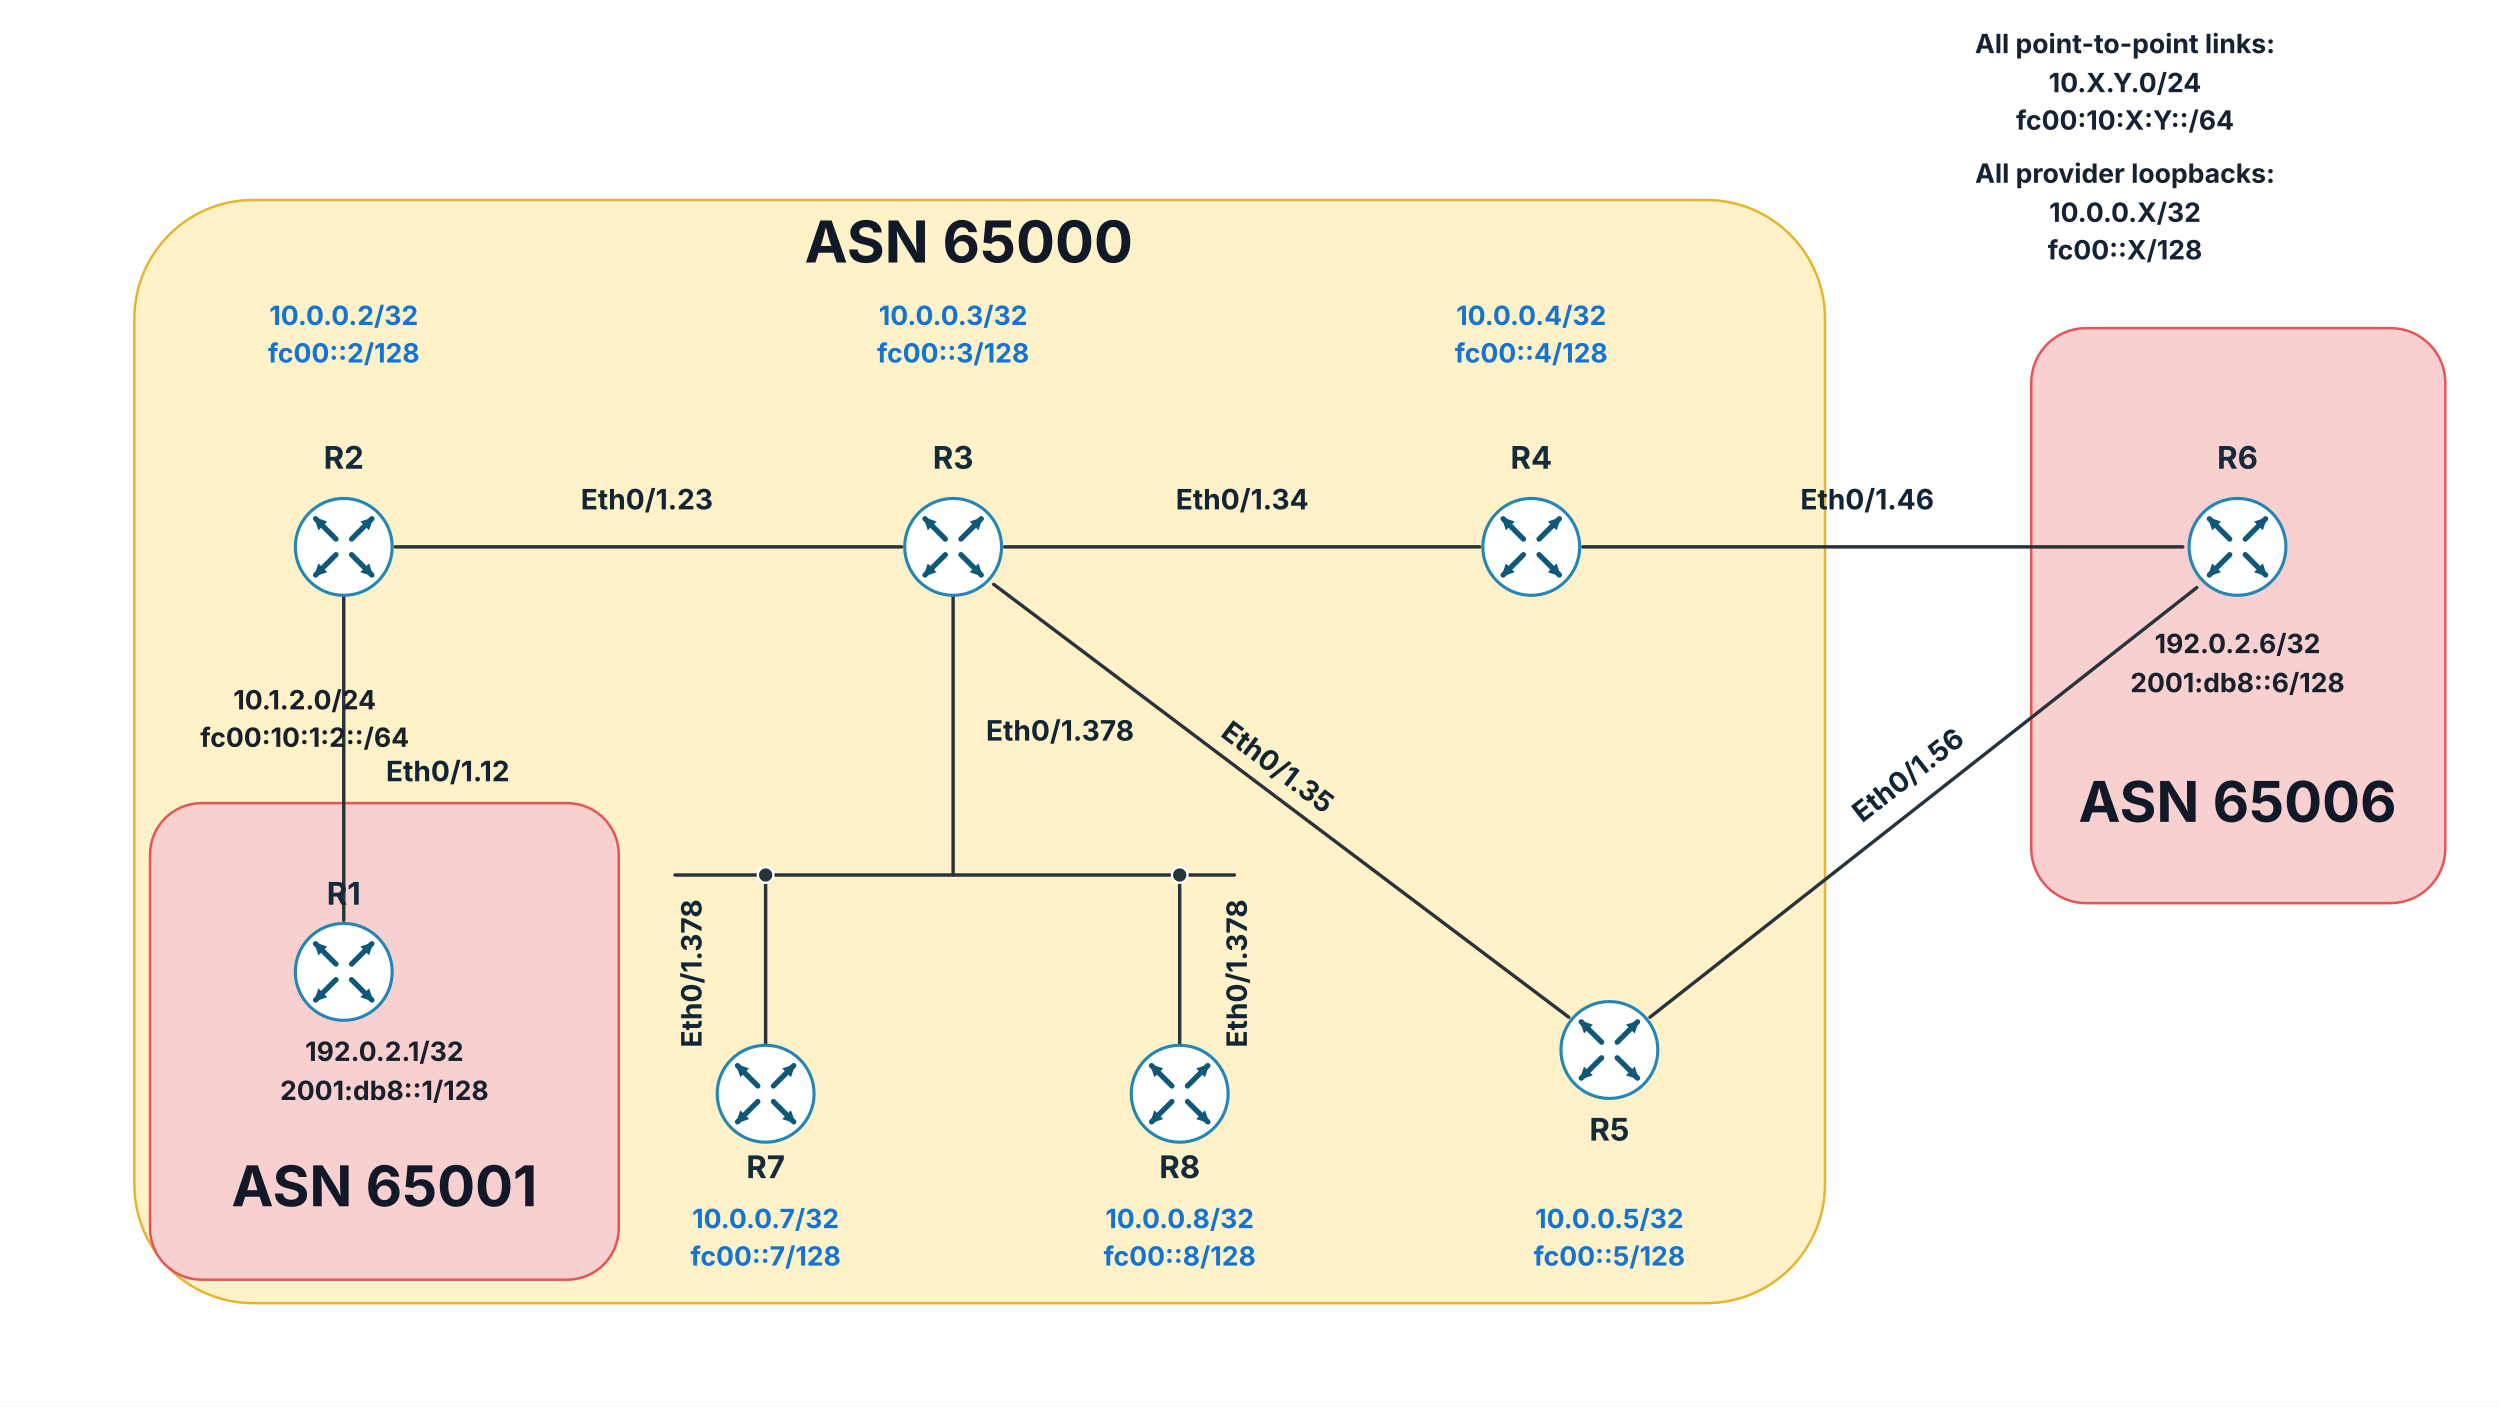
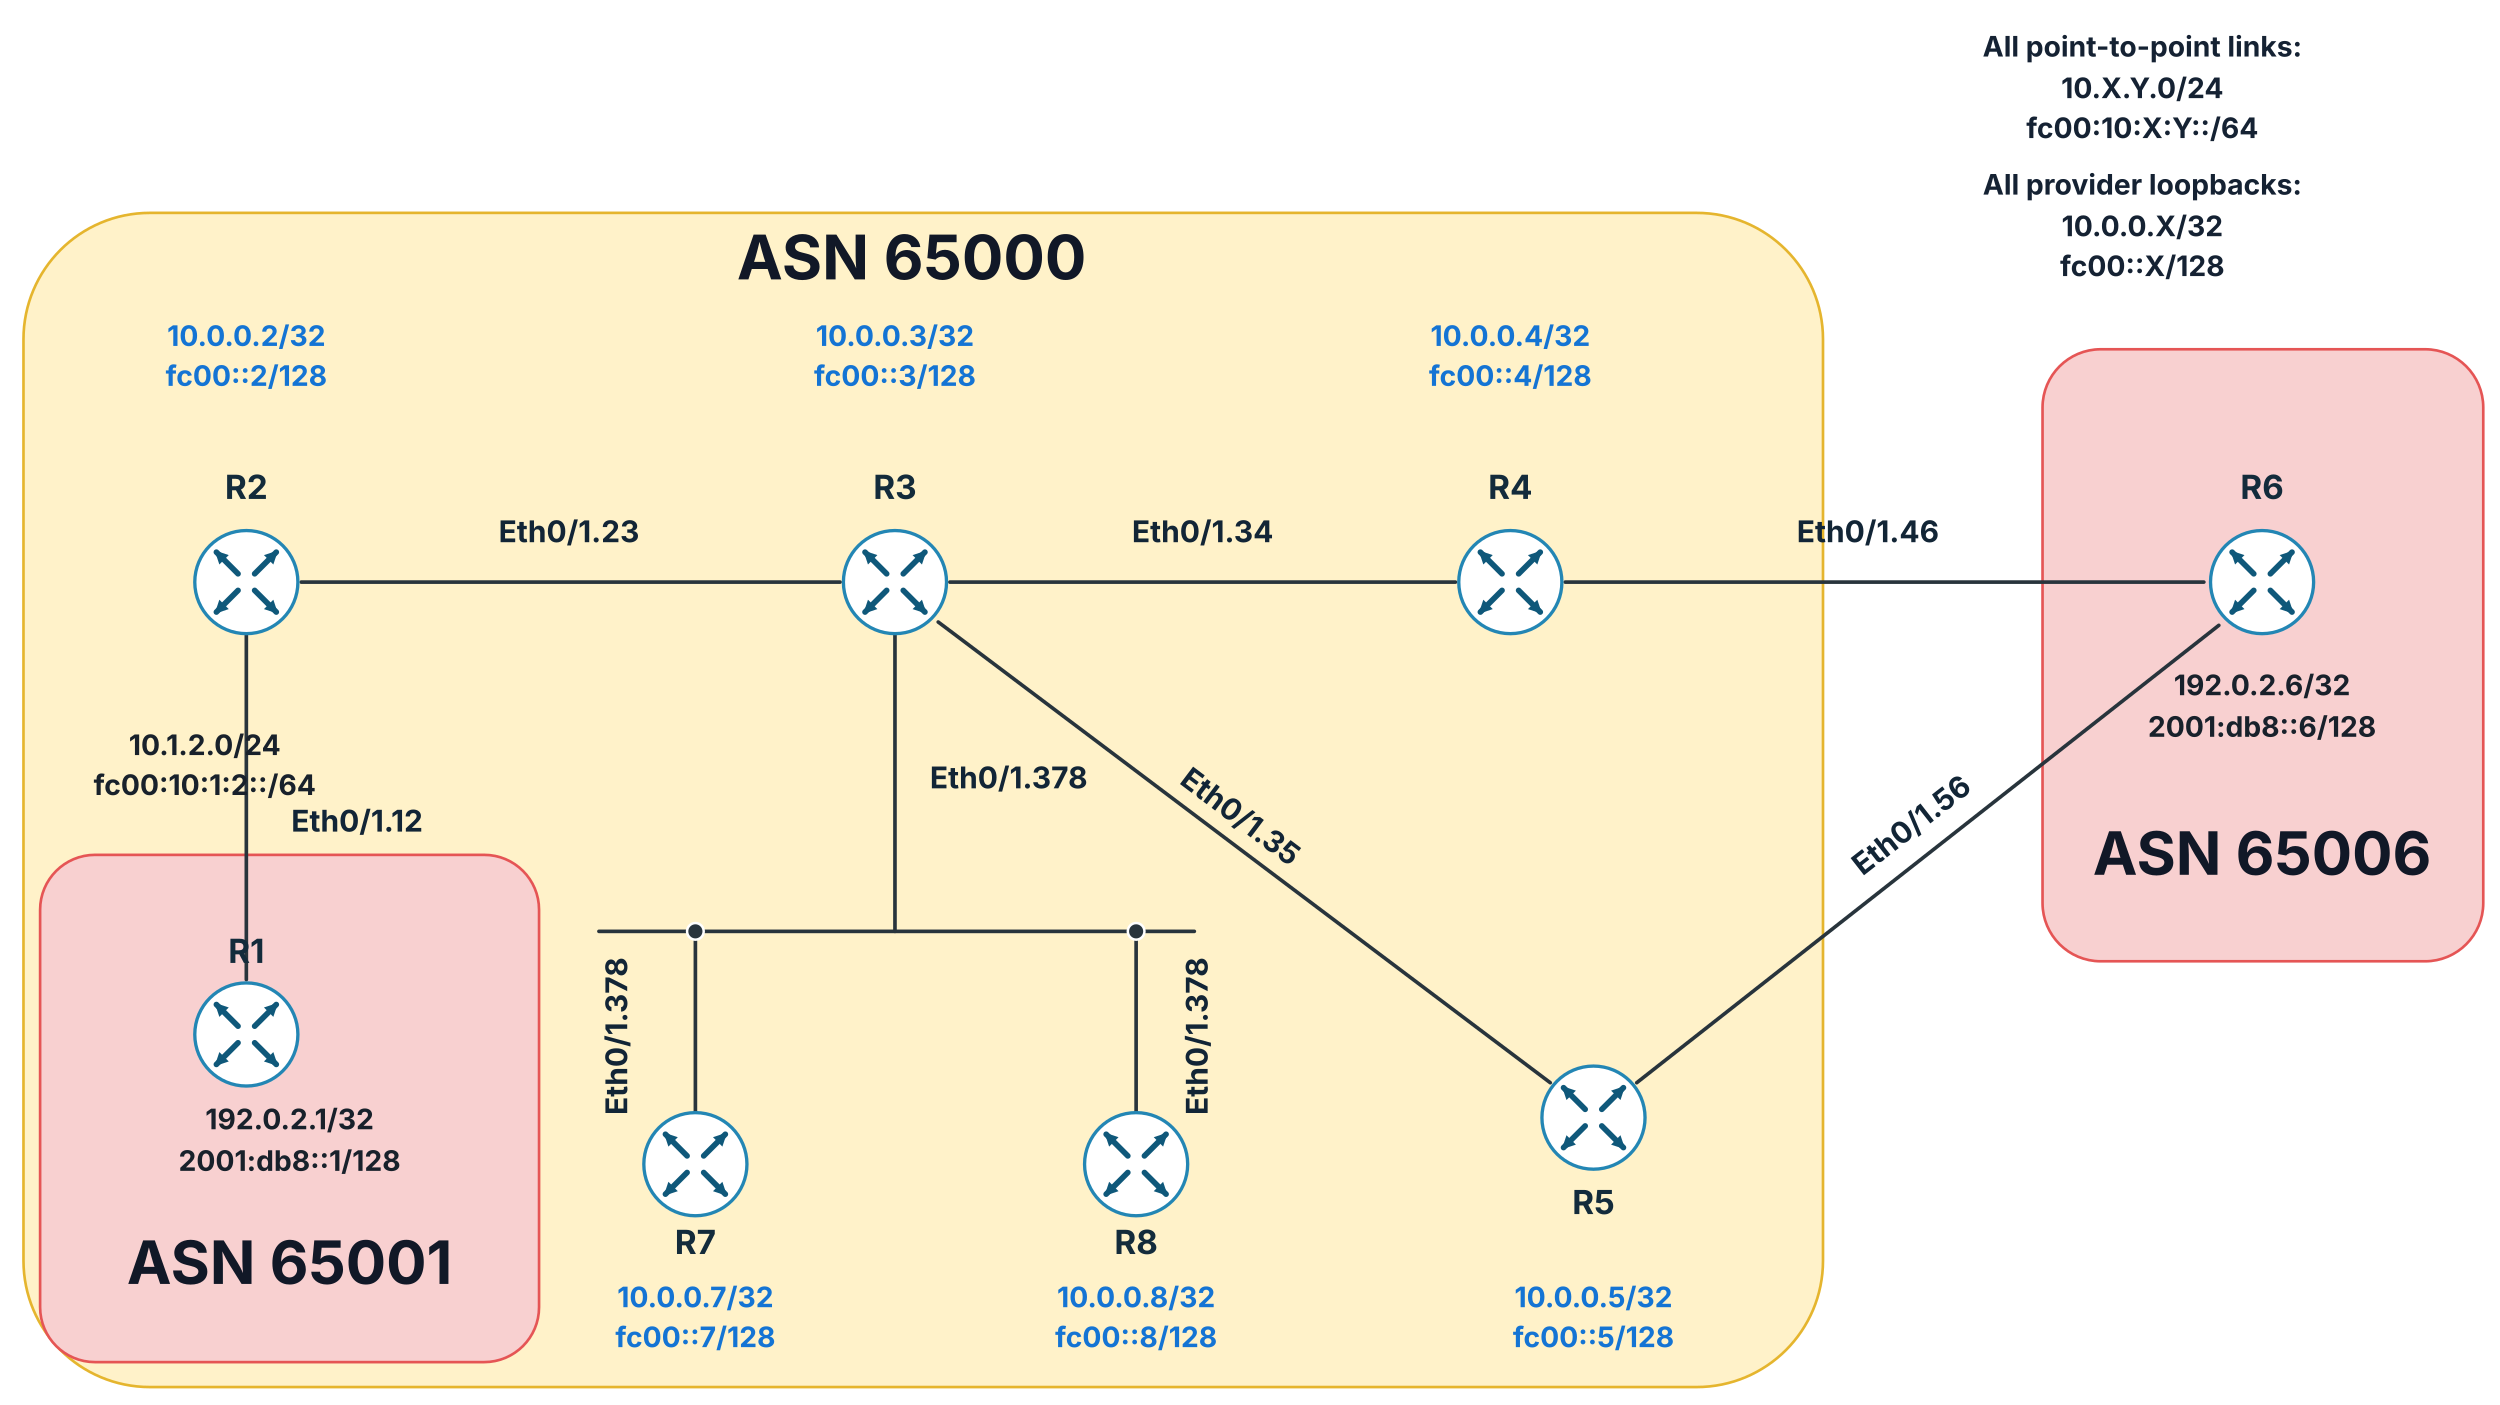
- <svg xmlns="http://www.w3.org/2000/svg" xmlns:xlink="http://www.w3.org/1999/xlink" width="1600" height="900" viewBox="0 0 1600 900" role="img" aria-labelledby="svg-title svg-desc">
-   <defs>
+ <svg xmlns="http://www.w3.org/2000/svg" xmlns:xlink="http://www.w3.org/1999/xlink" width="1503.178" height="844.254" viewBox="0 0 1503.178 844.254" role="img" aria-labelledby="svg-title svg-desc" version="1.1" id="svg48">
+   <defs id="defs5">
    <marker id="router-arrow" markerWidth="8" markerHeight="8" refX="6.5" refY="4" orient="auto" markerUnits="userSpaceOnUse">
-       <path d="M0,0 L8,4 L0,8 Z" fill="#0f587a" />
+       <path d="M 0,0 8,4 0,8 Z" fill="#0f587a" id="path1" />
    </marker>
-     <style>
+     <style id="style1">
      .area-label { font-family: Inter, Arial, sans-serif; font-weight: 750; fill: #111827; }
      .node-label { font-family: Inter, Arial, sans-serif; font-weight: 700; font-size: 20px; fill: #132b3b; }
      .interface-label { font-family: Inter, Arial, sans-serif; font-weight: 650; font-size: 18px; fill: #122536; }
      .ip-label { font-family: Inter, Arial, sans-serif; font-size: 17px; font-weight: 650; fill: #1474d4; text-anchor: middle; }
      .external-ip { font-family: Inter, Arial, sans-serif; font-size: 17px; font-weight: 650; fill: #18212b; text-anchor: middle; }
      .legend { font-family: Inter, Arial, sans-serif; font-size: 17px; font-weight: 650; fill: #152233; }
      .link { stroke: #28343c; stroke-width: 2.2; fill: none; stroke-linecap: round; }
      .junction { fill: #28343c; stroke: #ffffff; stroke-width: 1.5; }
    </style>
    <g id="iol-router-icon">
-       <circle r="31" fill="#ffffff" stroke="#2386b4" stroke-width="2" />
-       <g stroke="#0f587a" stroke-width="3.4" stroke-linecap="round" fill="none" marker-end="url(#router-arrow)">
-         <path d="M -5,-5 L -18,-18" />
-         <path d="M 5,-5 L 18,-18" />
-         <path d="M -5,5 L -18,18" />
-         <path d="M 5,5 L 18,18" />
+       <circle r="31" fill="#ffffff" stroke="#2386b4" stroke-width="2" id="circle1" cx="0" cy="0" />
+       <g stroke="#0f587a" stroke-width="3.4" stroke-linecap="round" fill="none" marker-end="url(#router-arrow)" id="g5">
+         <path d="M -5,-5 -18,-18" id="path2" />
+         <path d="M 5,-5 18,-18" id="path3" />
+         <path d="M -5,5 -18,18" id="path4" />
+         <path d="M 5,5 18,18" id="path5" />
      </g>
    </g>
  </defs>
-   <rect id="canvas" x="0" y="0" width="1600" height="900" fill="#ffffff" />
-   <rect id="as65000-area" x="86" y="128" width="1082" height="706" rx="76" fill="#fff2c9" stroke="#e5b52e" stroke-width="1.6" />
-   <rect id="as65001-area" x="96" y="514" width="300" height="305" rx="33" fill="#f8d0d0" stroke="#e55555" stroke-width="1.6" />
-   <rect id="as65006-area" x="1300" y="210" width="265" height="368" rx="35" fill="#f8d0d0" stroke="#e55555" stroke-width="1.6" />
-   <text class="area-label" x="620" y="168" text-anchor="middle" font-size="37">ASN 65000</text>
-   <text class="area-label" x="246" y="772" text-anchor="middle" font-size="36">ASN 65001</text>
-   <text class="area-label" x="1432" y="526" text-anchor="middle" font-size="36">ASN 65006</text>
-   <g id="addressing-legend" text-anchor="middle">
-     <text class="legend" x="1360" y="34">All point-to-point links:</text>
-     <text class="legend" x="1360" y="59">10.X.Y.0/24</text>
-     <text class="legend" x="1360" y="83">fc00:10:X:Y::/64</text>
-     <text class="legend" x="1360" y="117">All provider loopbacks:</text>
-     <text class="legend" x="1360" y="142">10.0.0.X/32</text>
-     <text class="legend" x="1360" y="166">fc00::X/128</text>
+   <rect id="canvas" x="-0.733" y="0" width="1503.912" height="845.721" fill="#ffffff" style="display:inline;stroke-width:0.94" />
+   <rect id="as65000-area" x="14.117" y="128" width="1082" height="706" rx="76" fill="#fff2c9" stroke="#e5b52e" stroke-width="1.6" />
+   <rect id="as65001-area" x="24.117" y="514" width="300" height="305" rx="33" fill="#f8d0d0" stroke="#e55555" stroke-width="1.6" />
+   <rect id="as65006-area" x="1228.117" y="210" width="265" height="368" rx="35" fill="#f8d0d0" stroke="#e55555" stroke-width="1.6" />
+   <text class="area-label" x="548.117" y="168" text-anchor="middle" font-size="37px" id="text5">ASN 65000</text>
+   <text class="area-label" x="174.117" y="772" text-anchor="middle" font-size="36px" id="text6">ASN 65001</text>
+   <text class="area-label" x="1360.117" y="526" text-anchor="middle" font-size="36px" id="text7">ASN 65006</text>
+   <g id="addressing-legend" text-anchor="middle" transform="translate(-71.88264)">
+     <text class="legend" x="1360" y="34" id="text8">All point-to-point links:</text>
+     <text class="legend" x="1360" y="59" id="text9">10.X.Y.0/24</text>
+     <text class="legend" x="1360" y="83" id="text10">fc00:10:X:Y::/64</text>
+     <text class="legend" x="1360" y="117" id="text11">All provider loopbacks:</text>
+     <text class="legend" x="1360" y="142" id="text12">10.0.0.X/32</text>
+     <text class="legend" x="1360" y="166" id="text13">fc00::X/128</text>
  </g>
-   <g id="topology-links" class="link">
-     <path id="link-r1-r2" d="M220,382 L220,589" />
-     <path id="link-r2-r3" d="M253,350 L577,350" />
-     <path id="link-r3-r4" d="M643,350 L947,350" />
-     <path id="link-r4-r6" d="M1013,350 L1397,350" />
-     <path id="link-r3-r5" d="M636,374 L1004,651" />
-     <path id="link-r5-r6" d="M1056,651 L1406,376" />
-     <path id="link-r3-shared-segment" d="M610,382 L610,560" />
-     <path id="shared-segment-bus" d="M432,560 L790,560" />
-     <path id="link-shared-segment-r7" d="M490,560 L490,669" />
-     <path id="link-shared-segment-r8" d="M755,560 L755,669" />
+   <g id="topology-links" class="link" transform="translate(-71.88264)">
+     <path id="link-r1-r2" d="M 220,382 V 589" />
+     <path id="link-r2-r3" d="M 253,350 H 577" />
+     <path id="link-r3-r4" d="M 643,350 H 947" />
+     <path id="link-r4-r6" d="m 1013,350 h 384" />
+     <path id="link-r3-r5" d="m 636,374 368,277" />
+     <path id="link-r5-r6" d="M 1056,651 1406,376" />
+     <path id="link-r3-shared-segment" d="M 610,382 V 560" />
+     <path id="shared-segment-bus" d="M 432,560 H 790" />
+     <path id="link-shared-segment-r7" d="M 490,560 V 669" />
+     <path id="link-shared-segment-r8" d="M 755,560 V 669" />
  </g>
-   <g id="shared-segment-junctions">
-     <circle class="junction" cx="490" cy="560" r="5" />
-     <circle class="junction" cx="755" cy="560" r="5" />
+   <g id="shared-segment-junctions" transform="translate(-71.88264)">
+     <circle class="junction" cx="490" cy="560" r="5" id="circle13" />
+     <circle class="junction" cx="755" cy="560" r="5" id="circle14" />
  </g>
-   <g id="interface-labels">
-     <text class="interface-label" x="247" y="500">Eth0/1.12</text>
-     <text class="interface-label" x="414" y="326" text-anchor="middle">Eth0/1.23</text>
-     <text class="interface-label" x="795" y="326" text-anchor="middle">Eth0/1.34</text>
-     <text class="interface-label" x="1195" y="326" text-anchor="middle">Eth0/1.46</text>
-     <text class="interface-label" x="814" y="496" text-anchor="middle" transform="rotate(37 814 496)">Eth0/1.35</text>
-     <text class="interface-label" x="1225" y="501" text-anchor="middle" transform="rotate(-38 1225 501)">Eth0/1.56</text>
-     <text class="interface-label" x="631" y="474">Eth0/1.378</text>
-     <text class="interface-label" x="449" y="623" text-anchor="middle" transform="rotate(-90 449 623)">Eth0/1.378</text>
-     <text class="interface-label" x="798" y="623" text-anchor="middle" transform="rotate(-90 798 623)">Eth0/1.378</text>
+   <g id="interface-labels" transform="translate(-71.88264)">
+     <text class="interface-label" x="247" y="500" id="text14">Eth0/1.12</text>
+     <text class="interface-label" x="414" y="326" text-anchor="middle" id="text15">Eth0/1.23</text>
+     <text class="interface-label" x="795" y="326" text-anchor="middle" id="text16">Eth0/1.34</text>
+     <text class="interface-label" x="1195" y="326" text-anchor="middle" id="text17">Eth0/1.46</text>
+     <text class="interface-label" x="814" y="496" text-anchor="middle" transform="rotate(37,814,496)" id="text18">Eth0/1.35</text>
+     <text class="interface-label" x="1225" y="501" text-anchor="middle" transform="rotate(-38,1225,501)" id="text19">Eth0/1.56</text>
+     <text class="interface-label" x="631" y="474" id="text20">Eth0/1.378</text>
+     <text class="interface-label" x="449" y="623" text-anchor="middle" transform="rotate(-90,449,623)" id="text21">Eth0/1.378</text>
+     <text class="interface-label" x="798" y="623" text-anchor="middle" transform="rotate(-90,798,623)" id="text22">Eth0/1.378</text>
  </g>
-   <g id="r1-r2-addressing" text-anchor="end">
-     <text class="external-ip" x="195" y="454">10.1.2.0/24</text>
-     <text class="external-ip" x="195" y="478">fc00:10:1:2::/64</text>
+   <g id="r1-r2-addressing" text-anchor="end" transform="translate(-71.88264)">
+     <text class="external-ip" x="195" y="454" id="text23">10.1.2.0/24</text>
+     <text class="external-ip" x="195" y="478" id="text24">fc00:10:1:2::/64</text>
  </g>
-   <g id="provider-loopbacks">
-     <text class="ip-label" x="220" y="208">10.0.0.2/32</text>
-     <text class="ip-label" x="220" y="232">fc00::2/128</text>
-     <text class="ip-label" x="610" y="208">10.0.0.3/32</text>
-     <text class="ip-label" x="610" y="232">fc00::3/128</text>
-     <text class="ip-label" x="980" y="208">10.0.0.4/32</text>
-     <text class="ip-label" x="980" y="232">fc00::4/128</text>
-     <text class="ip-label" x="490" y="786">10.0.0.7/32</text>
-     <text class="ip-label" x="490" y="810">fc00::7/128</text>
-     <text class="ip-label" x="755" y="786">10.0.0.8/32</text>
-     <text class="ip-label" x="755" y="810">fc00::8/128</text>
-     <text class="ip-label" x="1030" y="786">10.0.0.5/32</text>
-     <text class="ip-label" x="1030" y="810">fc00::5/128</text>
+   <g id="provider-loopbacks" transform="translate(-71.88264)">
+     <text class="ip-label" x="220" y="208" id="text25">10.0.0.2/32</text>
+     <text class="ip-label" x="220" y="232" id="text26">fc00::2/128</text>
+     <text class="ip-label" x="610" y="208" id="text27">10.0.0.3/32</text>
+     <text class="ip-label" x="610" y="232" id="text28">fc00::3/128</text>
+     <text class="ip-label" x="980" y="208" id="text29">10.0.0.4/32</text>
+     <text class="ip-label" x="980" y="232" id="text30">fc00::4/128</text>
+     <text class="ip-label" x="490" y="786" id="text31">10.0.0.7/32</text>
+     <text class="ip-label" x="490" y="810" id="text32">fc00::7/128</text>
+     <text class="ip-label" x="755" y="786" id="text33">10.0.0.8/32</text>
+     <text class="ip-label" x="755" y="810" id="text34">fc00::8/128</text>
+     <text class="ip-label" x="1030" y="786" id="text35">10.0.0.5/32</text>
+     <text class="ip-label" x="1030" y="810" id="text36">fc00::5/128</text>
  </g>
-   <g id="external-endpoint-addresses">
-     <text class="external-ip" x="246" y="679">192.0.2.1/32</text>
-     <text class="external-ip" x="246" y="704">2001:db8::1/128</text>
-     <text class="external-ip" x="1432" y="418">192.0.2.6/32</text>
-     <text class="external-ip" x="1432" y="443">2001:db8::6/128</text>
+   <g id="external-endpoint-addresses" transform="translate(-71.88264)">
+     <text class="external-ip" x="246" y="679" id="text37">192.0.2.1/32</text>
+     <text class="external-ip" x="246" y="704" id="text38">2001:db8::1/128</text>
+     <text class="external-ip" x="1432" y="418" id="text39">192.0.2.6/32</text>
+     <text class="external-ip" x="1432" y="443" id="text40">2001:db8::6/128</text>
  </g>
-   <g id="router-r1">
-     <text class="node-label" x="220" y="579" text-anchor="middle">R1</text>
-     <use xlink:href="#iol-router-icon" x="220" y="622" />
+   <g id="router-r1" transform="translate(-71.88264)">
+     <text class="node-label" x="220" y="579" text-anchor="middle" id="text41">R1</text>
+     <use xlink:href="#iol-router-icon" x="220" y="622" id="use41" />
  </g>
-   <g id="router-r2">
-     <text class="node-label" x="220" y="300" text-anchor="middle">R2</text>
-     <use xlink:href="#iol-router-icon" x="220" y="350" />
+   <g id="router-r2" transform="translate(-71.88264)">
+     <text class="node-label" x="220" y="300" text-anchor="middle" id="text42">R2</text>
+     <use xlink:href="#iol-router-icon" x="220" y="350" id="use42" />
  </g>
-   <g id="router-r3">
-     <text class="node-label" x="610" y="300" text-anchor="middle">R3</text>
-     <use xlink:href="#iol-router-icon" x="610" y="350" />
+   <g id="router-r3" transform="translate(-71.88264)">
+     <text class="node-label" x="610" y="300" text-anchor="middle" id="text43">R3</text>
+     <use xlink:href="#iol-router-icon" x="610" y="350" id="use43" />
  </g>
-   <g id="router-r4">
-     <text class="node-label" x="980" y="300" text-anchor="middle">R4</text>
-     <use xlink:href="#iol-router-icon" x="980" y="350" />
+   <g id="router-r4" transform="translate(-71.88264)">
+     <text class="node-label" x="980" y="300" text-anchor="middle" id="text44">R4</text>
+     <use xlink:href="#iol-router-icon" x="980" y="350" id="use44" />
  </g>
-   <g id="router-r5">
-     <use xlink:href="#iol-router-icon" x="1030" y="672" />
-     <text class="node-label" x="1030" y="730" text-anchor="middle">R5</text>
+   <g id="router-r5" transform="translate(-71.88264)">
+     <use xlink:href="#iol-router-icon" x="1030" y="672" id="use45" />
+     <text class="node-label" x="1030" y="730" text-anchor="middle" id="text45">R5</text>
  </g>
-   <g id="router-r6">
-     <text class="node-label" x="1432" y="300" text-anchor="middle">R6</text>
-     <use xlink:href="#iol-router-icon" x="1432" y="350" />
+   <g id="router-r6" transform="translate(-71.88264)">
+     <text class="node-label" x="1432" y="300" text-anchor="middle" id="text46">R6</text>
+     <use xlink:href="#iol-router-icon" x="1432" y="350" id="use46" />
  </g>
-   <g id="router-r7">
-     <use xlink:href="#iol-router-icon" x="490" y="700" />
-     <text class="node-label" x="490" y="754" text-anchor="middle">R7</text>
+   <g id="router-r7" transform="translate(-71.88264)">
+     <use xlink:href="#iol-router-icon" x="490" y="700" id="use47" />
+     <text class="node-label" x="490" y="754" text-anchor="middle" id="text47">R7</text>
  </g>
-   <g id="router-r8">
-     <use xlink:href="#iol-router-icon" x="755" y="700" />
-     <text class="node-label" x="755" y="754" text-anchor="middle">R8</text>
+   <g id="router-r8" transform="translate(-71.88264)">
+     <use xlink:href="#iol-router-icon" x="755" y="700" id="use48" />
+     <text class="node-label" x="755" y="754" text-anchor="middle" id="text48">R8</text>
  </g>
</svg>
